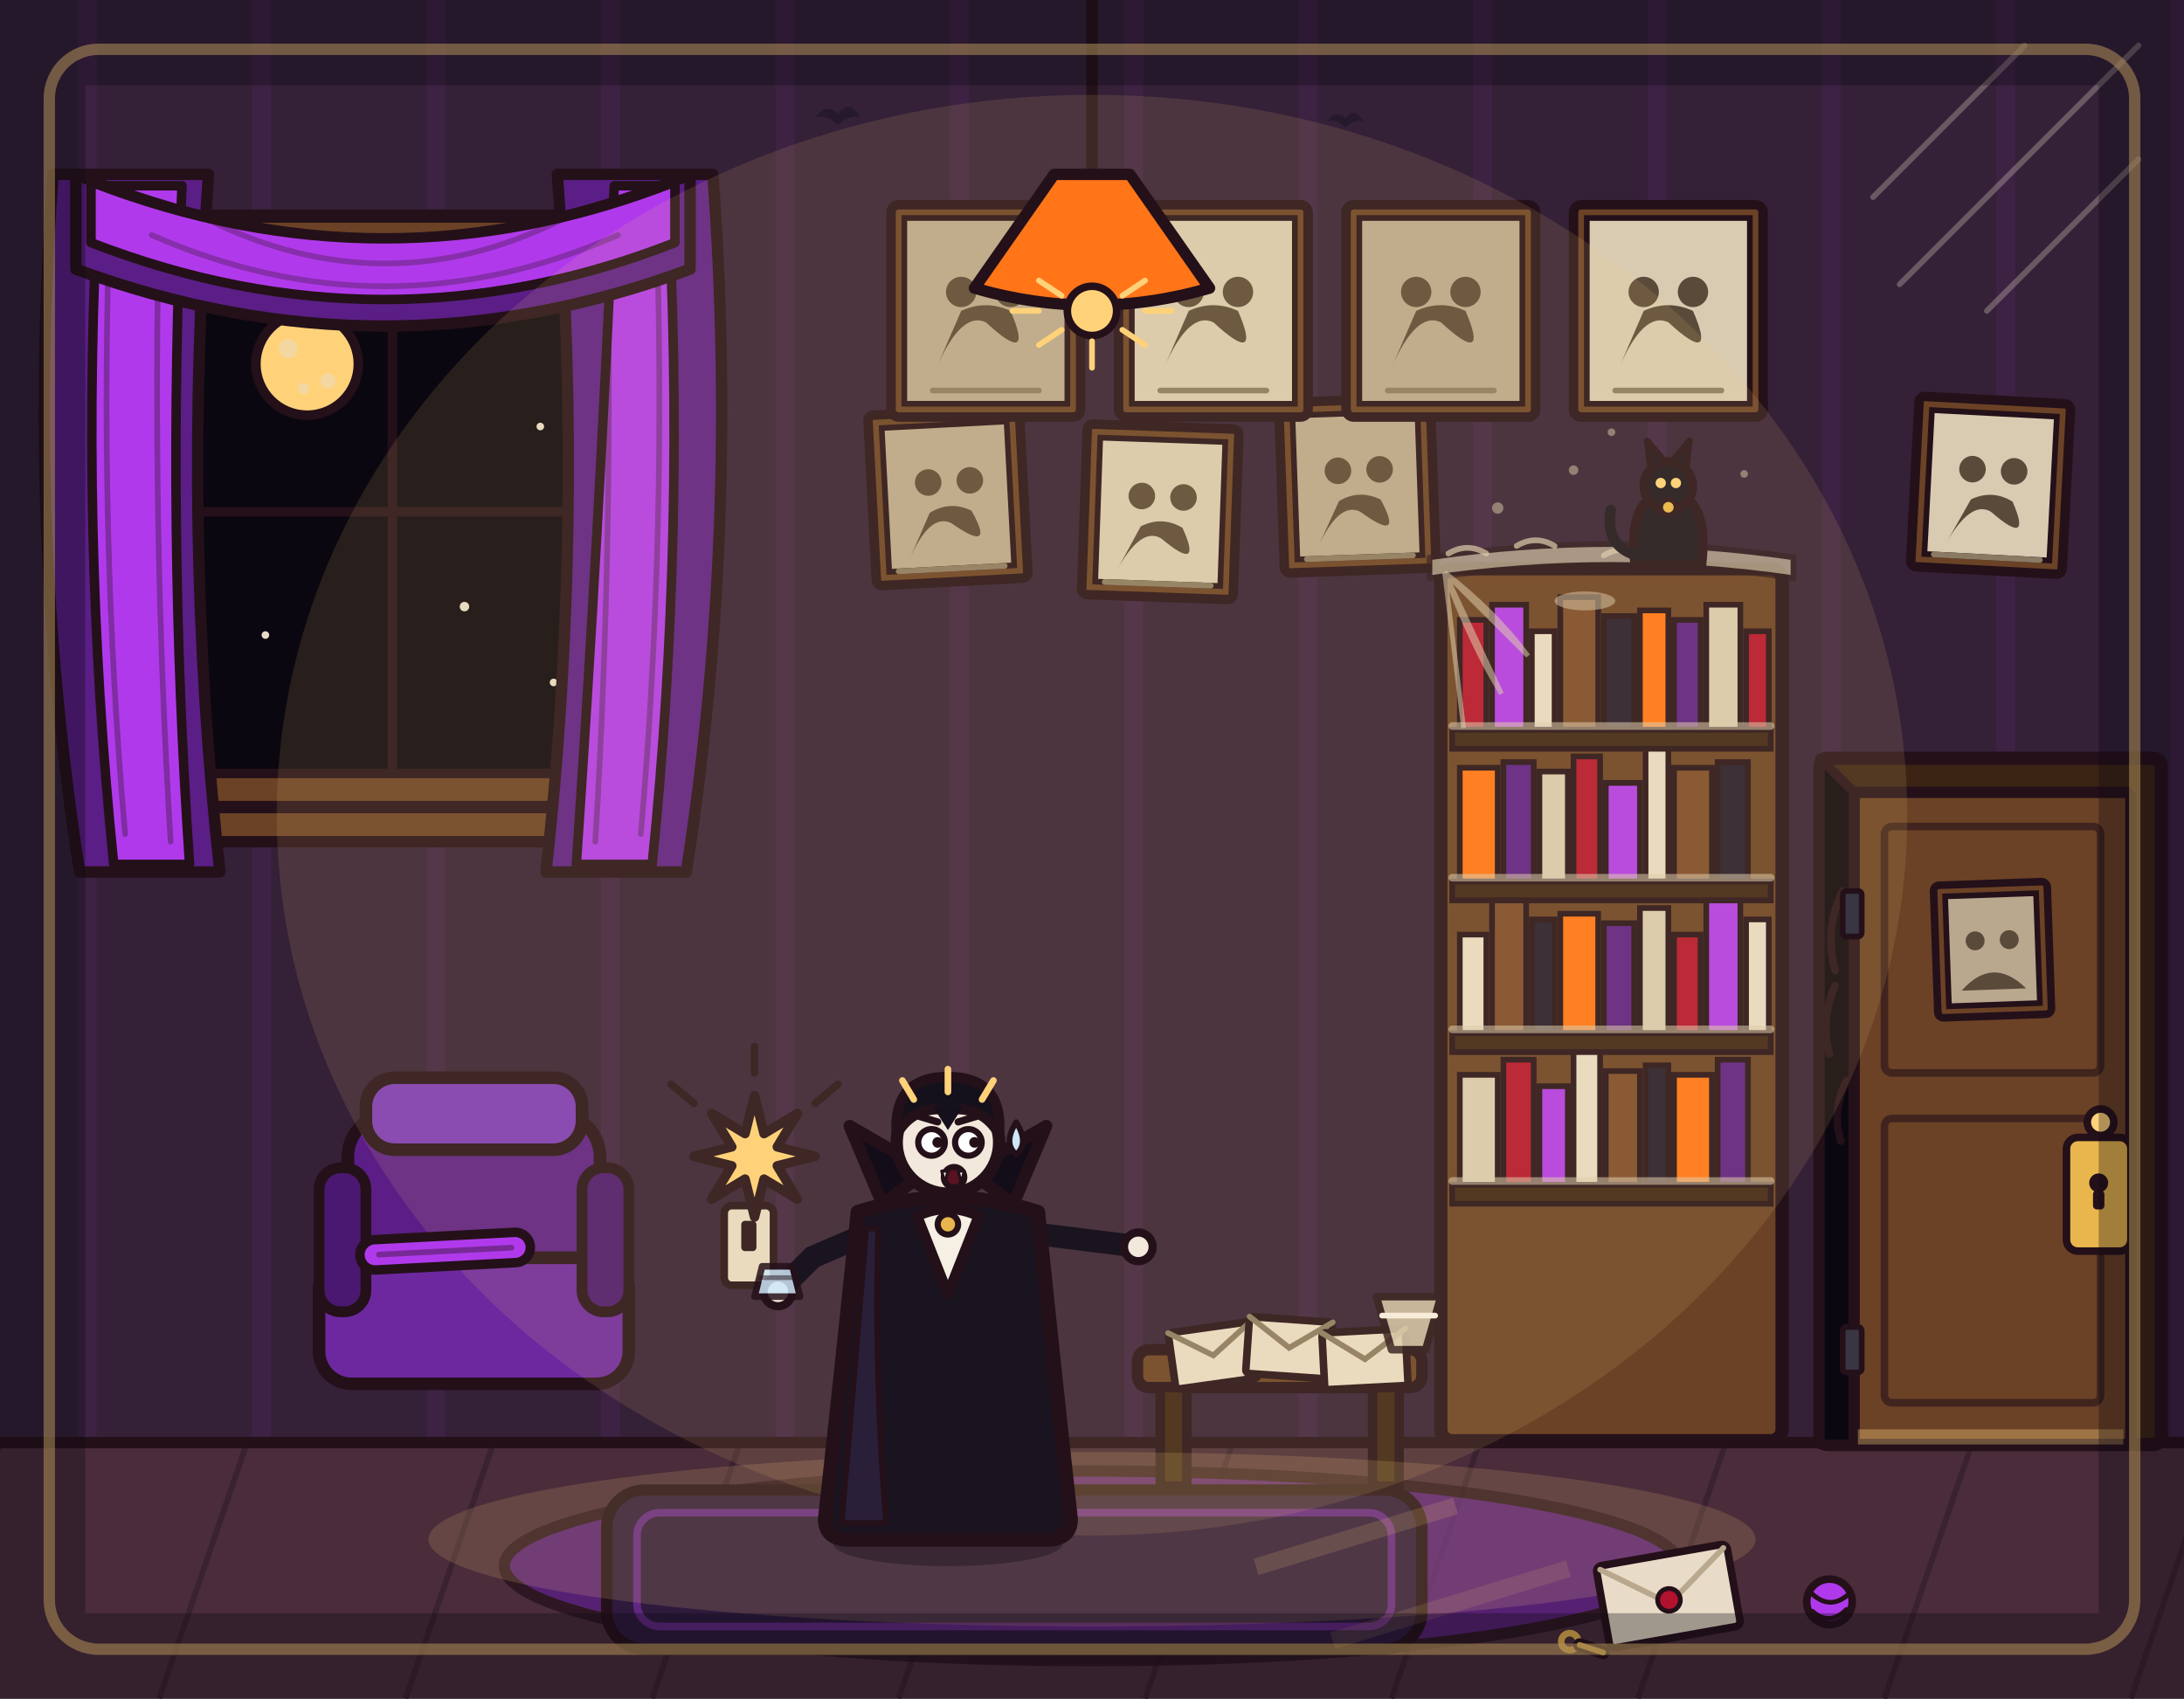
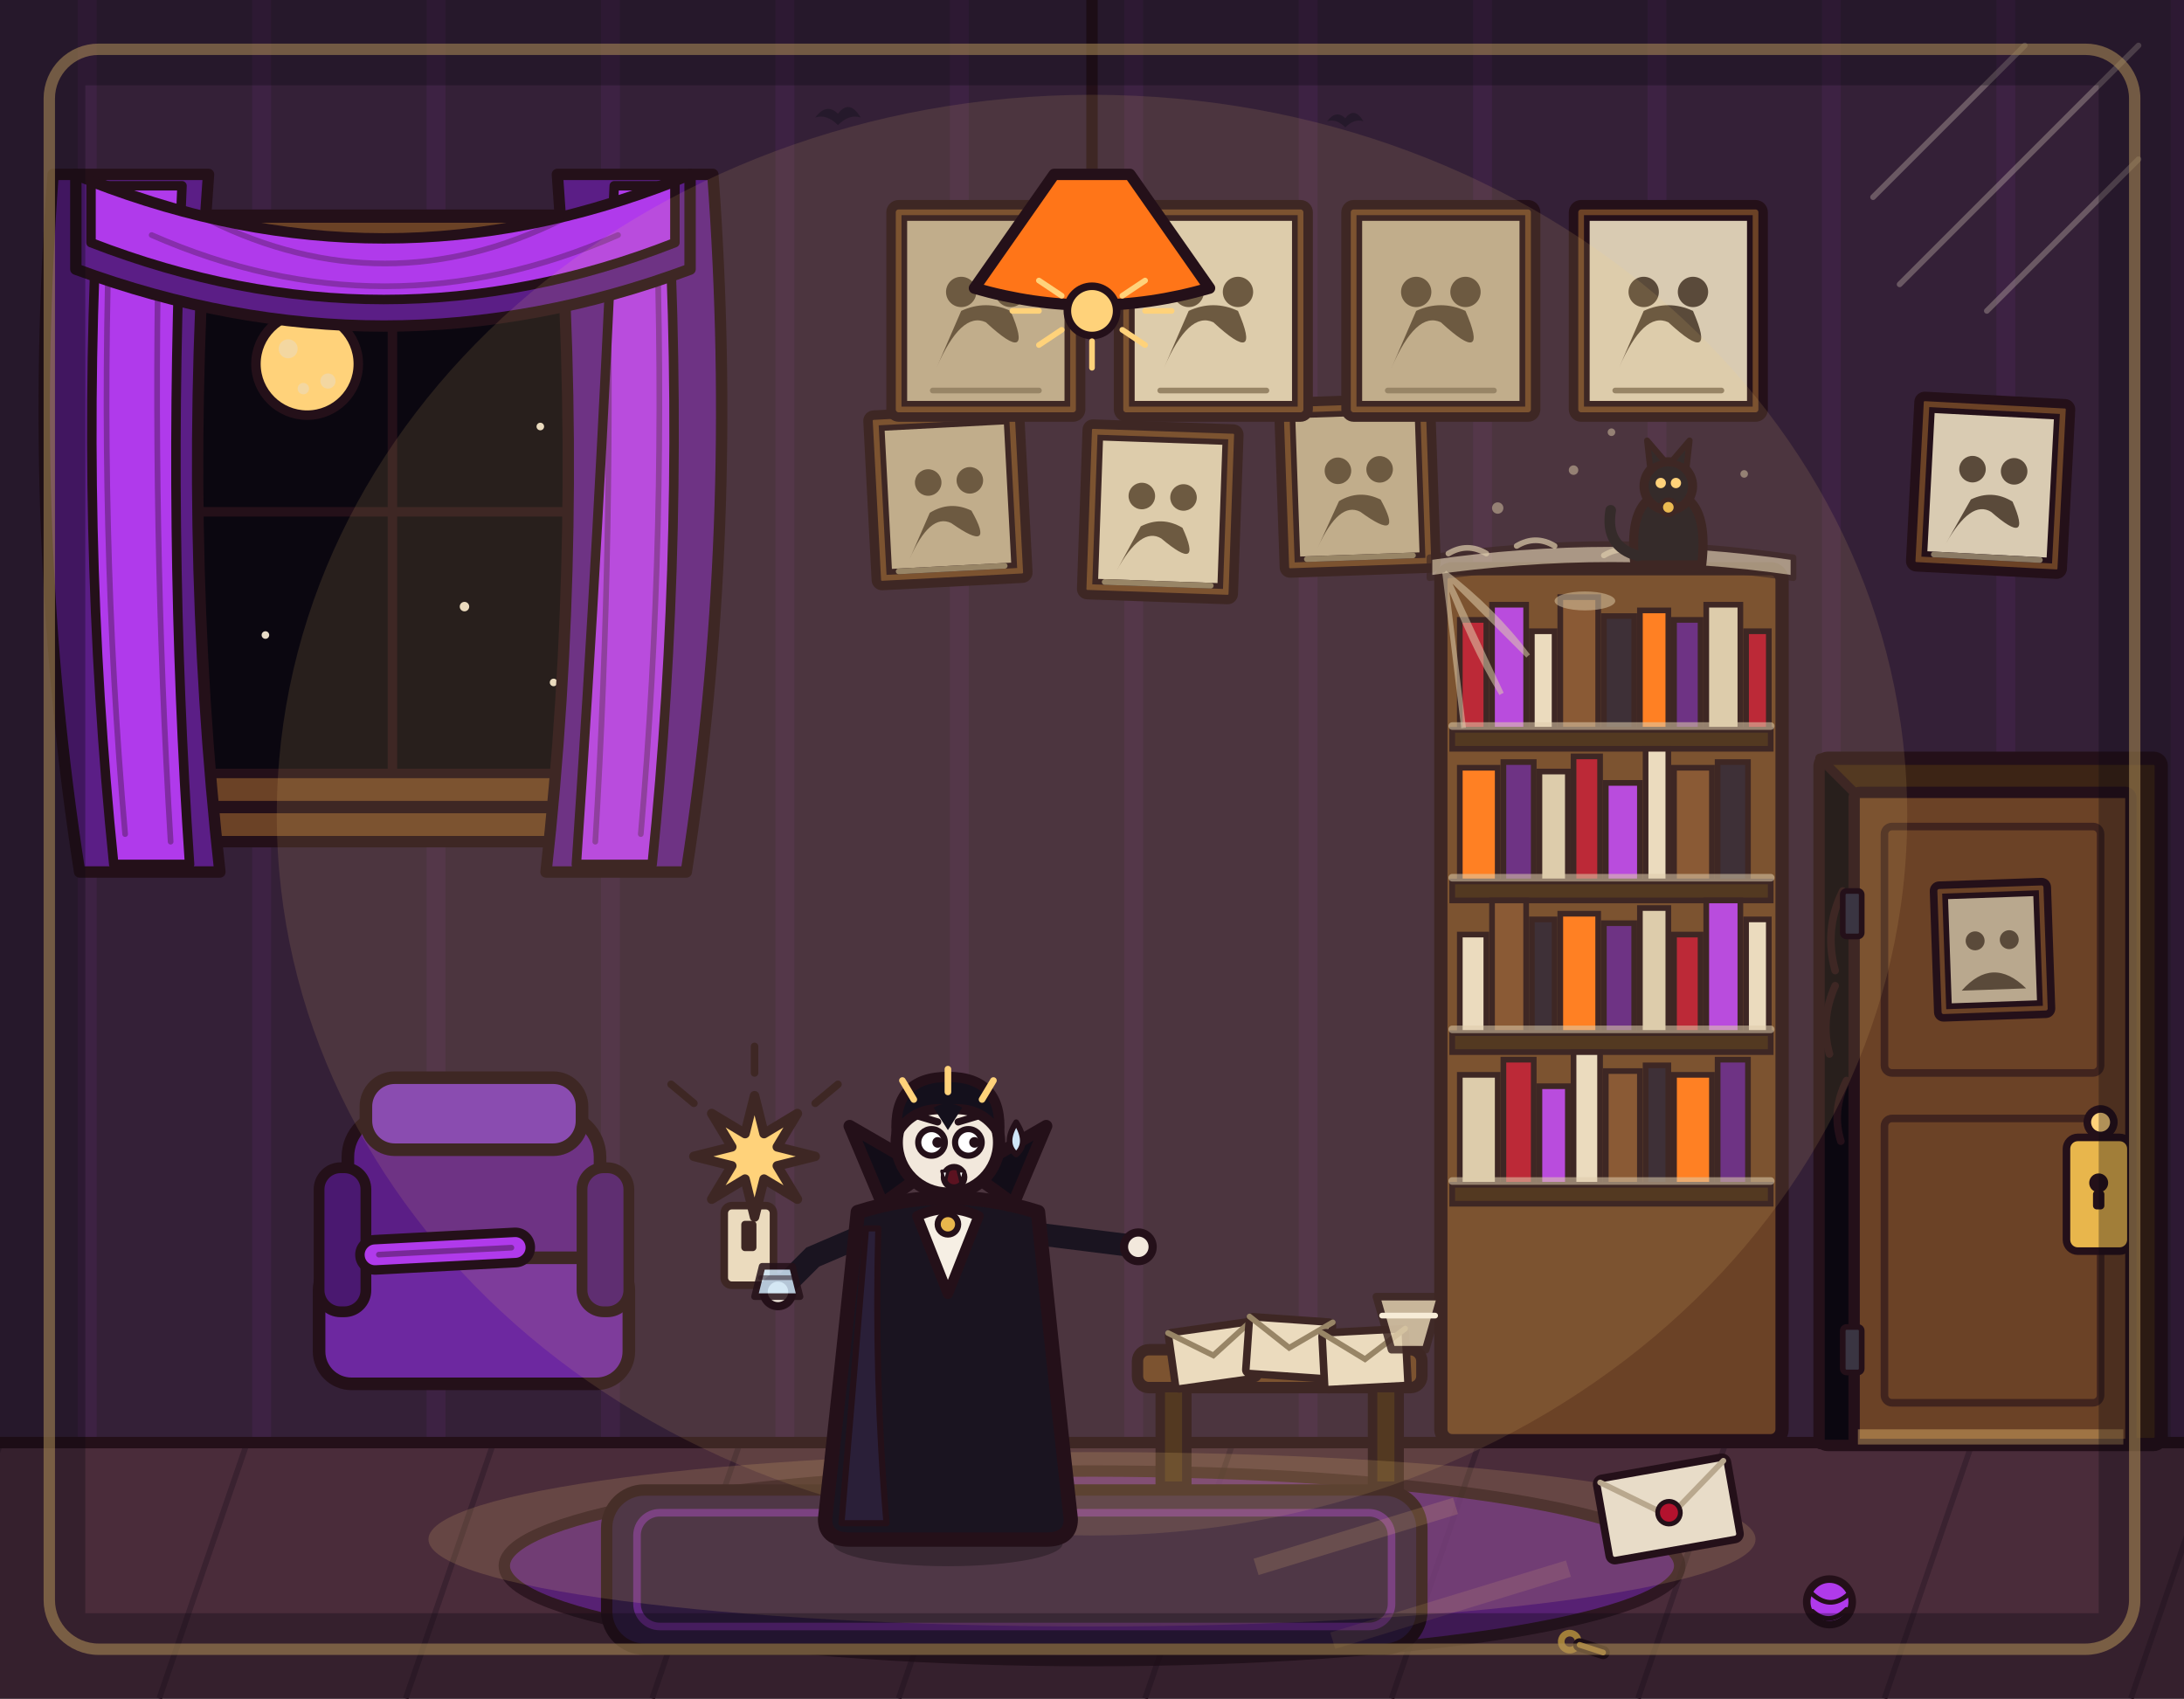
<svg xmlns="http://www.w3.org/2000/svg" viewBox="0 0 1152 896" width="1152" height="896">
  <rect x="0" y="0" width="1152" height="896" fill="#2a1733" />
  <rect x="0" y="0" width="1152" height="760" fill="#ffd27a" opacity=".05" />
  <path d="M46 0V762M138 0V762M230 0V762M322 0V762M414 0V762M506 0V762M598 0V762M690 0V762M782 0V762M874 0V762M966 0V762M1058 0V762M1150 0V762" stroke="#b03aeb" stroke-width="10" opacity=".07" fill="none" />
  <path d="M1128 24 L1002 150 M1128 84 L1048 164 M1068 24 L988 104" stroke="#e8dcc8" stroke-width="3" opacity=".3" fill="none" stroke-linecap="round" />
  <g fill="#1a1420" opacity=".55">
    <path d="M0 0 Q6 -8 12 -2 Q18 -10 24 0 Q18 -2 12 4 Q6 -2 0 0 Z" transform="translate(430 62)" />
    <path d="M0 0 Q6 -8 12 -2 Q18 -10 24 0 Q18 -2 12 4 Q6 -2 0 0 Z" transform="translate(700 64) scale(.8)" />
  </g>
  <g transform="rotate(-3 500 262)">
    <rect x="460" y="217" width="80" height="90" rx="3" fill="#6b4226" stroke="#241019" stroke-width="5" stroke-linejoin="round" />
    <rect x="467" y="224" width="66" height="76" fill="#b9a88e" stroke="#241019" stroke-width="3" />
    <circle cx="490" cy="254" r="7" fill="#5a4a3a" />
    <circle cx="512" cy="254" r="7" fill="#5a4a3a" />
    <path d="M478 294 Q490 270 501 276 Q524 294 512 270 Q501 264 490 270 Z" fill="#5a4a3a" />
    <line x1="472" y1="300" x2="528" y2="300" stroke="#8a7a64" stroke-width="3" stroke-linecap="round" />
  </g>
  <g transform="rotate(2 612 270)">
    <rect x="572" y="225" width="80" height="90" rx="3" fill="#6b4226" stroke="#241019" stroke-width="5" stroke-linejoin="round" />
    <rect x="579" y="232" width="66" height="76" fill="#d9cbb2" stroke="#241019" stroke-width="3" />
    <circle cx="602" cy="262" r="7" fill="#5a4a3a" />
    <circle cx="624" cy="262" r="7" fill="#5a4a3a" />
    <path d="M590 302 Q602 278 613 284 Q636 302 624 278 Q613 272 602 278 Z" fill="#5a4a3a" />
    <line x1="584" y1="308" x2="640" y2="308" stroke="#8a7a64" stroke-width="3" stroke-linecap="round" />
  </g>
  <g transform="rotate(-2 716 256)">
    <rect x="676" y="211" width="80" height="90" rx="3" fill="#6b4226" stroke="#241019" stroke-width="5" stroke-linejoin="round" />
    <rect x="683" y="218" width="66" height="76" fill="#b9a88e" stroke="#241019" stroke-width="3" />
    <circle cx="706" cy="248" r="7" fill="#5a4a3a" />
    <circle cx="728" cy="248" r="7" fill="#5a4a3a" />
    <path d="M694 288 Q706 264 717 270 Q740 288 728 264 Q717 258 706 264 Z" fill="#5a4a3a" />
    <line x1="688" y1="294" x2="744" y2="294" stroke="#8a7a64" stroke-width="3" stroke-linecap="round" />
  </g>
  <g transform="rotate(3 1050 256)">
    <rect x="1010" y="211" width="80" height="90" rx="3" fill="#6b4226" stroke="#241019" stroke-width="5" stroke-linejoin="round" />
    <rect x="1017" y="218" width="66" height="76" fill="#d9cbb2" stroke="#241019" stroke-width="3" />
    <circle cx="1040" cy="248" r="7" fill="#5a4a3a" />
    <circle cx="1062" cy="248" r="7" fill="#5a4a3a" />
    <path d="M1028 288 Q1040 264 1051 270 Q1074 288 1062 264 Q1051 258 1040 264 Z" fill="#5a4a3a" />
    <line x1="1022" y1="294" x2="1078" y2="294" stroke="#8a7a64" stroke-width="3" stroke-linecap="round" />
  </g>
  <rect x="0" y="760" width="1152" height="136" fill="#4a2c3a" />
  <path d="M0 762 L-46 896M130 762 L84 896M260 762 L214 896M390 762 L344 896M520 762 L474 896M650 762 L604 896M780 762 L734 896M910 762 L864 896M1040 762 L994 896M1170 762 L1124 896" stroke="#3a2230" stroke-width="3" fill="none" />
  <line x1="0" y1="761" x2="1152" y2="761" stroke="#241019" stroke-width="6" stroke-linecap="round" />
  <ellipse cx="576" cy="826" rx="310" ry="50" fill="#5b1e86" stroke="#241019" stroke-width="6" stroke-linejoin="round" opacity=".75" />
  <rect x="320" y="786" width="430" height="84" rx="20" fill="#2e1a3d" stroke="#241019" stroke-width="6" stroke-linejoin="round" />
  <rect x="336" y="798" width="398" height="60" rx="12" fill="none" stroke="#b03aeb" stroke-width="4" opacity=".4" />
  <rect x="84" y="114" width="246" height="312" rx="6" fill="#6b4226" stroke="#241019" stroke-width="7" stroke-linejoin="round" />
  <rect x="102" y="132" width="210" height="276" fill="#0b0710" stroke="#241019" stroke-width="5" />
  <line x1="207" y1="132" x2="207" y2="408" stroke="#241019" stroke-width="5" />
  <line x1="102" y1="270" x2="312" y2="270" stroke="#241019" stroke-width="5" />
  <circle cx="162" cy="192" r="27" fill="#ffd27a" stroke="#241019" stroke-width="5" />
  <circle cx="152" cy="184" r="5" fill="#e8dcc8" opacity=".5" />
  <circle cx="173" cy="201" r="4" fill="#e8dcc8" opacity=".5" />
  <circle cx="160" cy="205" r="3" fill="#e8dcc8" opacity=".5" />
  <circle cx="255" cy="165" r="2.5" fill="#e8dcc8" />
  <circle cx="285" cy="225" r="2" fill="#e8dcc8" />
  <circle cx="245" cy="320" r="2.5" fill="#e8dcc8" />
  <circle cx="140" cy="335" r="2" fill="#e8dcc8" />
  <circle cx="292" cy="360" r="2" fill="#e8dcc8" />
  <circle cx="120" cy="160" r="2" fill="#e8dcc8" />
  <rect x="76" y="426" width="262" height="18" rx="4" fill="#6b4226" stroke="#241019" stroke-width="6" stroke-linejoin="round" />
  <path d="M28 92 Q14 280 42 460 L116 460 Q96 280 110 92 Z" fill="#5b1e86" stroke="#241019" stroke-width="6" stroke-linejoin="round" />
  <path d="M52 98 Q42 280 60 456 L100 456 Q88 280 96 98 Z" fill="#b03aeb" stroke="#241019" stroke-width="5" stroke-linejoin="round" />
  <path d="M376 92 Q390 280 362 460 L288 460 Q308 280 294 92 Z" fill="#5b1e86" stroke="#241019" stroke-width="6" stroke-linejoin="round" />
  <path d="M352 98 Q362 280 344 456 L304 456 Q316 280 324 98 Z" fill="#b03aeb" stroke="#241019" stroke-width="5" stroke-linejoin="round" />
  <path d="M58 110 Q52 280 66 440 M84 108 Q80 280 90 444" fill="none" stroke="#241019" stroke-width="3" opacity=".35" stroke-linecap="round" />
  <path d="M346 110 Q352 280 338 440 M320 108 Q324 280 314 444" fill="none" stroke="#241019" stroke-width="3" opacity=".35" stroke-linecap="round" />
  <path d="M40 92 Q203 160 364 92 L364 142 Q203 202 40 142 Z" fill="#5b1e86" stroke="#241019" stroke-width="6" stroke-linejoin="round" />
  <path d="M48 96 Q203 156 356 96 L356 128 Q203 188 48 128 Z" fill="#b03aeb" stroke="#241019" stroke-width="5" stroke-linejoin="round" />
  <path d="M110 116 Q203 162 296 116 M80 124 Q203 178 326 124" fill="none" stroke="#241019" stroke-width="3" opacity=".3" stroke-linecap="round" />
  <rect x="470" y="108" width="100" height="112" rx="4" fill="#6b4226" stroke="#241019" stroke-width="5" stroke-linejoin="round" />
  <rect x="477" y="115" width="86" height="98" fill="#b9a88e" stroke="#241019" stroke-width="3" />
  <circle cx="507" cy="154" r="8" fill="#5a4a3a" />
  <circle cx="533" cy="154" r="8" fill="#5a4a3a" />
  <path d="M494 194 Q507 164 520 170 Q546 194 533 164 Q520 158 507 164 Z" fill="#5a4a3a" />
  <line x1="492" y1="206" x2="548" y2="206" stroke="#8a7a64" stroke-width="3" stroke-linecap="round" />
  <rect x="590" y="108" width="100" height="112" rx="4" fill="#6b4226" stroke="#241019" stroke-width="5" stroke-linejoin="round" />
  <rect x="597" y="115" width="86" height="98" fill="#d9cbb2" stroke="#241019" stroke-width="3" />
  <circle cx="627" cy="154" r="8" fill="#5a4a3a" />
  <circle cx="653" cy="154" r="8" fill="#5a4a3a" />
  <path d="M614 194 Q627 164 640 170 Q666 194 653 164 Q640 158 627 164 Z" fill="#5a4a3a" />
  <line x1="612" y1="206" x2="668" y2="206" stroke="#8a7a64" stroke-width="3" stroke-linecap="round" />
  <rect x="710" y="108" width="100" height="112" rx="4" fill="#6b4226" stroke="#241019" stroke-width="5" stroke-linejoin="round" />
  <rect x="717" y="115" width="86" height="98" fill="#b9a88e" stroke="#241019" stroke-width="3" />
  <circle cx="747" cy="154" r="8" fill="#5a4a3a" />
  <circle cx="773" cy="154" r="8" fill="#5a4a3a" />
  <path d="M734 194 Q747 164 760 170 Q786 194 773 164 Q760 158 747 164 Z" fill="#5a4a3a" />
  <line x1="732" y1="206" x2="788" y2="206" stroke="#8a7a64" stroke-width="3" stroke-linecap="round" />
  <rect x="830" y="108" width="100" height="112" rx="4" fill="#6b4226" stroke="#241019" stroke-width="5" stroke-linejoin="round" />
  <rect x="837" y="115" width="86" height="98" fill="#d9cbb2" stroke="#241019" stroke-width="3" />
  <circle cx="867" cy="154" r="8" fill="#5a4a3a" />
  <circle cx="893" cy="154" r="8" fill="#5a4a3a" />
  <path d="M854 194 Q867 164 880 170 Q906 194 893 164 Q880 158 867 164 Z" fill="#5a4a3a" />
  <line x1="852" y1="206" x2="908" y2="206" stroke="#8a7a64" stroke-width="3" stroke-linecap="round" />
  <rect x="760" y="300" width="180" height="460" rx="6" fill="#6b4226" stroke="#241019" stroke-width="7" stroke-linejoin="round" />
  <rect x="770" y="327" width="14" height="58" fill="#b3122e" stroke="#241019" stroke-width="3" />
  <rect x="787" y="319" width="18" height="66" fill="#b03aeb" stroke="#241019" stroke-width="3" />
  <rect x="808" y="333" width="12" height="52" fill="#e8dcc8" stroke="#241019" stroke-width="3" />
  <rect x="823" y="315" width="20" height="70" fill="#7a4a2c" stroke="#241019" stroke-width="3" />
  <rect x="846" y="325" width="16" height="60" fill="#241a2e" stroke="#241019" stroke-width="3" />
  <rect x="865" y="322" width="15" height="63" fill="#ff7518" stroke="#241019" stroke-width="3" />
  <rect x="883" y="327" width="14" height="58" fill="#5b1e86" stroke="#241019" stroke-width="3" />
  <rect x="900" y="319" width="18" height="66" fill="#d9cbb2" stroke="#241019" stroke-width="3" />
  <rect x="921" y="333" width="12" height="52" fill="#b3122e" stroke="#241019" stroke-width="3" />
  <rect x="766" y="385" width="168" height="10" fill="#3c2415" stroke="#241019" stroke-width="3" />
  <rect x="770" y="405" width="20" height="60" fill="#ff7518" stroke="#241019" stroke-width="3" />
  <rect x="793" y="402" width="16" height="63" fill="#5b1e86" stroke="#241019" stroke-width="3" />
  <rect x="812" y="407" width="15" height="58" fill="#d9cbb2" stroke="#241019" stroke-width="3" />
  <rect x="830" y="399" width="14" height="66" fill="#b3122e" stroke="#241019" stroke-width="3" />
  <rect x="847" y="413" width="18" height="52" fill="#b03aeb" stroke="#241019" stroke-width="3" />
  <rect x="868" y="395" width="12" height="70" fill="#e8dcc8" stroke="#241019" stroke-width="3" />
  <rect x="883" y="405" width="20" height="60" fill="#7a4a2c" stroke="#241019" stroke-width="3" />
  <rect x="906" y="402" width="16" height="63" fill="#241a2e" stroke="#241019" stroke-width="3" />
  <rect x="766" y="465" width="168" height="10" fill="#3c2415" stroke="#241019" stroke-width="3" />
  <rect x="770" y="493" width="14" height="52" fill="#e8dcc8" stroke="#241019" stroke-width="3" />
  <rect x="787" y="475" width="18" height="70" fill="#7a4a2c" stroke="#241019" stroke-width="3" />
  <rect x="808" y="485" width="12" height="60" fill="#241a2e" stroke="#241019" stroke-width="3" />
  <rect x="823" y="482" width="20" height="63" fill="#ff7518" stroke="#241019" stroke-width="3" />
  <rect x="846" y="487" width="16" height="58" fill="#5b1e86" stroke="#241019" stroke-width="3" />
  <rect x="865" y="479" width="15" height="66" fill="#d9cbb2" stroke="#241019" stroke-width="3" />
  <rect x="883" y="493" width="14" height="52" fill="#b3122e" stroke="#241019" stroke-width="3" />
  <rect x="900" y="475" width="18" height="70" fill="#b03aeb" stroke="#241019" stroke-width="3" />
  <rect x="921" y="485" width="12" height="60" fill="#e8dcc8" stroke="#241019" stroke-width="3" />
  <rect x="766" y="545" width="168" height="10" fill="#3c2415" stroke="#241019" stroke-width="3" />
  <rect x="770" y="567" width="20" height="58" fill="#d9cbb2" stroke="#241019" stroke-width="3" />
  <rect x="793" y="559" width="16" height="66" fill="#b3122e" stroke="#241019" stroke-width="3" />
  <rect x="812" y="573" width="15" height="52" fill="#b03aeb" stroke="#241019" stroke-width="3" />
  <rect x="830" y="555" width="14" height="70" fill="#e8dcc8" stroke="#241019" stroke-width="3" />
  <rect x="847" y="565" width="18" height="60" fill="#7a4a2c" stroke="#241019" stroke-width="3" />
  <rect x="868" y="562" width="12" height="63" fill="#241a2e" stroke="#241019" stroke-width="3" />
  <rect x="883" y="567" width="20" height="58" fill="#ff7518" stroke="#241019" stroke-width="3" />
  <rect x="906" y="559" width="16" height="66" fill="#5b1e86" stroke="#241019" stroke-width="3" />
  <rect x="766" y="625" width="168" height="10" fill="#3c2415" stroke="#241019" stroke-width="3" />
  <path d="M754 294 Q850 280 946 294 L946 305 Q850 291 754 305 Z" fill="#d9cbb2" opacity=".65" stroke="#241019" stroke-width="3" stroke-linejoin="round" />
  <path d="M766 383 L934 383 M766 463 L934 463 M766 543 L934 543 M766 623 L934 623" fill="none" stroke="#d9cbb2" stroke-width="4" opacity=".55" stroke-linecap="round" />
  <g fill="#d9cbb2" opacity=".5">
    <circle cx="790" cy="268" r="3" />
    <circle cx="830" cy="248" r="2.5" />
    <circle cx="880" cy="270" r="3" />
    <circle cx="920" cy="250" r="2" />
    <circle cx="850" cy="228" r="2" />
    <ellipse cx="836" cy="317" rx="16" ry="5" />
  </g>
  <path d="M764 292 q10 -6 20 0 M800 288 q10 -6 20 0 M846 293 q10 -6 20 0" fill="none" stroke="#d9cbb2" stroke-width="3" opacity=".7" stroke-linecap="round" />
  <path d="M762 302 L806 346 M762 302 L792 366 M762 302 L772 384 M762 302 Q788 322 806 346 M762 302 Q776 340 792 366" fill="none" stroke="#d9cbb2" stroke-width="2.5" opacity=".55" />
  <g transform="translate(880 298) scale(0.8)">
    <path d="M-22 0 Q-26 -34 -12 -44 Q0 -50 12 -44 Q26 -34 22 0 Z" fill="#1a1420" stroke="#241019" stroke-width="6" stroke-linejoin="round" />
    <circle cx="0" cy="-52" r="16" fill="#1a1420" stroke="#241019" stroke-width="6" stroke-linejoin="round" />
    <path d="M-12 -64 L-14 -82 L-2 -68 Z" fill="#1a1420" stroke="#241019" stroke-width="4" stroke-linejoin="round" />
    <path d="M12 -64 L14 -82 L2 -68 Z" fill="#1a1420" stroke="#241019" stroke-width="4" stroke-linejoin="round" />
    <path d="M-20 -6 Q-42 -12 -38 -36" fill="none" stroke="#1a1420" stroke-width="7" stroke-linecap="round" />
    <circle cx="-5" cy="-54" r="3.4" fill="#ffd27a" />
    <circle cx="5" cy="-54" r="3.4" fill="#ffd27a" />
    <circle cx="0" cy="-38" r="5" fill="#e8b64c" stroke="#241019" stroke-width="3" />
  </g>
  <g transform="translate(250 730) scale(0.95)">
    <rect x="-70" y="-150" width="140" height="110" rx="24" fill="#5b1e86" stroke="#241019" stroke-width="7" stroke-linejoin="round" />
    <rect x="-86" y="-70" width="172" height="70" rx="18" fill="#6d28a0" stroke="#241019" stroke-width="7" stroke-linejoin="round" />
    <rect x="-86" y="-120" width="26" height="80" rx="12" fill="#4a1870" stroke="#241019" stroke-width="6" stroke-linejoin="round" />
    <rect x="60" y="-120" width="26" height="80" rx="12" fill="#4a1870" stroke="#241019" stroke-width="6" stroke-linejoin="round" />
    <rect x="-60" y="-170" width="120" height="40" rx="16" fill="#7a3ab8" stroke="#241019" stroke-width="7" stroke-linejoin="round" />
  </g>
  <rect x="600" y="712" width="150" height="20" rx="6" fill="#6b4226" stroke="#241019" stroke-width="6" stroke-linejoin="round" />
  <rect x="612" y="732" width="14" height="52" fill="#3c2415" stroke="#241019" stroke-width="5" />
  <rect x="724" y="732" width="14" height="52" fill="#3c2415" stroke="#241019" stroke-width="5" />
  <g transform="rotate(-8 640 715)">
    <rect x="618" y="700" width="44" height="30" rx="2" fill="#e8dcc8" stroke="#241019" stroke-width="4" stroke-linejoin="round" />
    <path d="M618 700 L640 715 L662 700" fill="none" stroke="#8a7a64" stroke-width="3" stroke-linecap="round" />
  </g>
  <g transform="rotate(4 680 711)">
    <rect x="658" y="696" width="44" height="30" rx="2" fill="#e8dcc8" stroke="#241019" stroke-width="4" stroke-linejoin="round" />
    <path d="M658 696 L680 711 L702 696" fill="none" stroke="#8a7a64" stroke-width="3" stroke-linecap="round" />
  </g>
  <g transform="rotate(-3 720 717)">
    <rect x="698" y="702" width="44" height="30" rx="2" fill="#e8dcc8" stroke="#241019" stroke-width="4" stroke-linejoin="round" />
    <path d="M698 702 L720 717 L742 702" fill="none" stroke="#8a7a64" stroke-width="3" stroke-linecap="round" />
  </g>
  <path d="M726 684 L734 712 L752 712 L760 684 Z" fill="#d9cbb2" opacity=".85" stroke="#241019" stroke-width="4" stroke-linejoin="round" />
  <line x1="729" y1="694" x2="757" y2="694" stroke="#f6efe4" stroke-width="3" stroke-linecap="round" />
  <rect x="960" y="400" width="180" height="362" rx="4" fill="#3c2415" stroke="#241019" stroke-width="7" stroke-linejoin="round" />
  <path d="M960 400 L978 418 L978 762 L960 762 Z" fill="#0b0710" stroke="#241019" stroke-width="5" stroke-linejoin="round" />
  <rect x="978" y="418" width="146" height="344" rx="3" fill="#6b4226" stroke="#241019" stroke-width="6" stroke-linejoin="round" />
  <rect x="994" y="436" width="114" height="130" rx="4" fill="none" stroke="#241019" stroke-width="4" opacity=".6" />
  <rect x="994" y="590" width="114" height="150" rx="4" fill="none" stroke="#241019" stroke-width="4" opacity=".6" />
  <circle cx="1108" cy="592" r="7" fill="#ffd27a" stroke="#241019" stroke-width="4" />
  <path d="M972 470 q-10 20 -4 42" fill="none" stroke="#241019" stroke-width="4" stroke-linecap="round" />
  <path d="M968 520 q-8 18 -3 36" fill="none" stroke="#241019" stroke-width="4" stroke-linecap="round" />
  <path d="M974 570 q-8 16 -3 32" fill="none" stroke="#241019" stroke-width="4" stroke-linecap="round" />
  <rect x="382" y="636" width="26" height="42" rx="4" fill="#e8dcc8" stroke="#241019" stroke-width="4" stroke-linejoin="round" />
  <rect x="391" y="644" width="8" height="16" rx="2" fill="#241019" />
  <polygon points="398.0,578.0 403.0,598.0 420.6,587.4 410.0,605.0 430.0,610.0 410.0,615.0 420.6,632.6 403.0,622.0 398.0,642.0 393.0,622.0 375.4,632.6 386.0,615.0 366.0,610.0 386.0,605.0 375.4,587.4 393.0,598.0" fill="#ffd27a" stroke="#241019" stroke-width="5" stroke-linejoin="round" />
  <path d="M398 566 L398 552 M366 582 L354 572 M430 582 L442 572" stroke="#241019" stroke-width="4" stroke-linecap="round" />
  <line x1="576" y1="0" x2="576" y2="92" stroke="#241019" stroke-width="6" stroke-linecap="round" />
  <ellipse cx="576" cy="430" rx="430" ry="380" fill="#ffd27a" opacity=".12" />
  <path d="M514 152 L556 92 L596 92 L638 152 Q576 170 514 152 Z" fill="#ff7518" stroke="#241019" stroke-width="6" stroke-linejoin="round" />
  <circle cx="576" cy="164" r="13" fill="#ffd27a" stroke="#241019" stroke-width="4" />
  <ellipse cx="576" cy="812" rx="350" ry="46" fill="#ffd27a" opacity=".16" />
  <g transform="translate(500 810) scale(1.08)">
    <ellipse cx="0" cy="4" rx="56" ry="11" fill="#000000" opacity=".28" />
    <path d="M-12 -62 L-16 -6" fill="none" stroke="#241a2e" stroke-width="15" stroke-linecap="round" />
    <path d="M12 -62 L16 -6" fill="none" stroke="#241a2e" stroke-width="15" stroke-linecap="round" />
    <ellipse cx="-18" cy="-4" rx="15" ry="7" fill="#14101c" stroke="#241019" stroke-width="4" />
    <ellipse cx="18" cy="-4" rx="15" ry="7" fill="#14101c" stroke="#241019" stroke-width="4" />
    <path d="M-38 -148 L-66 -136 L-80 -122" fill="none" stroke="#1a1420" stroke-width="11" stroke-linecap="round" />
    <circle cx="-83" cy="-119" r="7" fill="#f2e8dc" stroke="#241019" stroke-width="4" />
    <path d="M38 -148 L86 -142" fill="none" stroke="#1a1420" stroke-width="11" stroke-linecap="round" />
    <circle cx="93" cy="-141" r="7" fill="#f2e8dc" stroke="#241019" stroke-width="4" />
    <path d="M-44 -158 Q-52 -80 -60 -8 Q-60 2 -48 2 L48 2 Q60 2 60 -8 Q52 -80 44 -158 Q0 -172 -44 -158 Z" fill="#1a1420" stroke="#241019" stroke-width="7" stroke-linejoin="round" />
    <path d="M-32 -162 L-48 -200 L-10 -178 Z" fill="#120d18" stroke="#241019" stroke-width="6" stroke-linejoin="round" />
    <path d="M32 -162 L48 -200 L10 -178 Z" fill="#120d18" stroke="#241019" stroke-width="6" stroke-linejoin="round" />
    <path d="M-15 -156 L0 -118 L15 -156 Q0 -163 -15 -156 Z" fill="#f6efe4" stroke="#241019" stroke-width="5" stroke-linejoin="round" />
    <circle cx="0" cy="-192" r="25" fill="#f2e8dc" stroke="#241019" stroke-width="6" stroke-linejoin="round" />
    <path d="M-25 -196 Q-27 -224 0 -224 Q27 -224 25 -196 Q17 -210 0 -208 Q-17 -210 -25 -196 Z" fill="#14101c" stroke="#241019" stroke-width="5" stroke-linejoin="round" />
    <path d="M-7 -209 L0 -198 L7 -209 Q0 -213 -7 -209 Z" fill="#14101c" />
    <path d="M-15 -205 L-5 -202 M5 -202 L15 -205" fill="none" stroke="#241019" stroke-width="3.5" stroke-linecap="round" />
    <circle cx="-8" cy="-192" r="6.5" fill="#ffffff" stroke="#241019" stroke-width="3" />
    <circle cx="10" cy="-192" r="6.5" fill="#ffffff" stroke="#241019" stroke-width="3" />
    <circle cx="-5" cy="-192" r="2.6" fill="#241019" />
    <circle cx="13" cy="-192" r="2.6" fill="#241019" />
    <circle cx="3" cy="-175" r="5" fill="#5b1220" stroke="#241019" stroke-width="3" />
    <path d="M-3 -178 L0 -178 L-1.5 -172 Z" fill="#ffffff" stroke="#241019" stroke-width="1.5" stroke-linejoin="round" />
    <path d="M5 -178 L8 -178 L6.5 -172 Z" fill="#ffffff" stroke="#241019" stroke-width="1.5" stroke-linejoin="round" />
  </g>
  <g transform="rotate(-3 235 664)">
    <rect x="190" y="652" width="90" height="16" rx="8" fill="#b03aeb" stroke="#241019" stroke-width="5" stroke-linejoin="round" />
    <line x1="200" y1="660" x2="270" y2="660" stroke="#241019" stroke-width="3" opacity=".4" stroke-linecap="round" />
  </g>
  <g>
    <rect x="980" y="754" width="140" height="8" fill="#ffd27a" opacity=".35" />
    <circle cx="1108" cy="640" r="5" fill="#241019" />
    <rect x="1105" y="643" width="6" height="9" rx="2" fill="#241019" />
  </g>
-   <g transform="rotate(-10 880 842)">
-     <rect x="845" y="820" width="70" height="44" rx="3" fill="#e8dcc8" stroke="#241019" stroke-width="4" stroke-linejoin="round" />
-     <path d="M847 822 L880 846 L913 822" fill="none" stroke="#b9a88e" stroke-width="3" stroke-linecap="round" />
-     <circle cx="880" cy="844" r="6" fill="#b3122e" stroke="#241019" stroke-width="2.5" />
+   <g transform="rotate(-10 880 796)">
+     <rect x="845" y="774" width="70" height="44" rx="3" fill="#e8dcc8" stroke="#241019" stroke-width="4" stroke-linejoin="round" />
+     <path d="M847 776 L880 800 L913 776" fill="none" stroke="#b9a88e" stroke-width="3" stroke-linecap="round" />
+     <circle cx="880" cy="798" r="6" fill="#b3122e" stroke="#241019" stroke-width="2.5" />
  </g>
  <g transform="translate(828 866) rotate(18)">
    <circle cx="0" cy="0" r="4.5" fill="none" stroke="#e8b64c" stroke-width="3.5" />
    <rect x="3" y="-2.5" width="18" height="5" rx="2.5" fill="#e8b64c" stroke="#241019" stroke-width="2" />
  </g>
  <g transform="translate(500 810) scale(1.08)">
    <path d="M-40 -150 Q-46 -76 -52 -6 L-30 -6 Q-36 -76 -34 -150 Z" fill="#2a1f38" stroke="#241019" stroke-width="3" stroke-linejoin="round" />
    <circle cx="0" cy="-152" r="5" fill="#e8b64c" stroke="#241019" stroke-width="3" />
  </g>
  <g>
    <path d="M402 668 L418 668 L422 684 L398 684 Z" fill="#cfe6f8" opacity=".85" stroke="#241019" stroke-width="3.5" stroke-linejoin="round" />
    <line x1="401" y1="674" x2="419" y2="674" stroke="#241019" stroke-width="2.5" opacity=".5" stroke-linecap="round" />
  </g>
  <g>
    <rect x="1090" y="600" width="34" height="60" rx="6" fill="#e8b64c" stroke="#241019" stroke-width="4" stroke-linejoin="round" />
    <circle cx="1107" cy="624" r="5" fill="#241019" />
    <rect x="1104" y="628" width="6" height="10" rx="2" fill="#241019" />
    <rect x="972" y="470" width="10" height="24" rx="2" fill="#3a3542" stroke="#241019" stroke-width="3" />
    <rect x="972" y="700" width="10" height="24" rx="2" fill="#3a3542" stroke="#241019" stroke-width="3" />
  </g>
  <g stroke="#ffd27a" stroke-width="3" stroke-linecap="round">
    <line x1="548" y1="164" x2="534" y2="164" />
    <line x1="604" y1="164" x2="618" y2="164" />
    <line x1="560" y1="156" x2="548" y2="148" />
    <line x1="592" y1="156" x2="604" y2="148" />
    <line x1="560" y1="174" x2="548" y2="182" />
    <line x1="592" y1="174" x2="604" y2="182" />
    <line x1="576" y1="180" x2="576" y2="194" />
  </g>
  <path d="M536 592 Q529 603 536 609 Q543 603 536 592 Z" fill="#cfe6f8" stroke="#241019" stroke-width="3" stroke-linejoin="round" />
  <g stroke="#ffd27a" stroke-width="3.5" stroke-linecap="round">
    <line x1="482" y1="580" x2="476" y2="570" />
    <line x1="500" y1="576" x2="500" y2="564" />
    <line x1="518" y1="580" x2="524" y2="570" />
  </g>
  <rect x="660" y="806" width="110" height="9" fill="#ffd27a" opacity=".15" transform="rotate(-17 715 810)" />
  <rect x="700" y="842" width="130" height="9" fill="#ffd27a" opacity=".12" transform="rotate(-17 765 846)" />
  <g>
    <circle cx="965" cy="845" r="12" fill="#b03aeb" stroke="#241019" stroke-width="4" stroke-linejoin="round" />
    <path d="M955 840 Q965 850 975 841 M956 850 Q965 858 974 849" fill="none" stroke="#241019" stroke-width="2.5" stroke-linecap="round" />
  </g>
  <g transform="rotate(-2 1051 501)">
    <rect x="1021" y="466" width="60" height="70" rx="3" fill="#6b4226" stroke="#241019" stroke-width="4" stroke-linejoin="round" />
    <rect x="1027" y="472" width="48" height="58" fill="#b9a88e" stroke="#241019" stroke-width="3" />
    <circle cx="1042" cy="496" r="5" fill="#5a4a3a" />
    <circle cx="1060" cy="496" r="5" fill="#5a4a3a" />
    <path d="M1034 522 Q1051 504 1068 522 Z" fill="#5a4a3a" />
  </g>
  <rect x="26" y="26" width="1100" height="844" rx="26" fill="none" stroke="#ffd27a" stroke-width="6" opacity=".55" />
  <rect x="0" y="0" width="1152" height="896" fill="none" stroke="#0b0710" stroke-width="90" opacity=".32" />
</svg>
